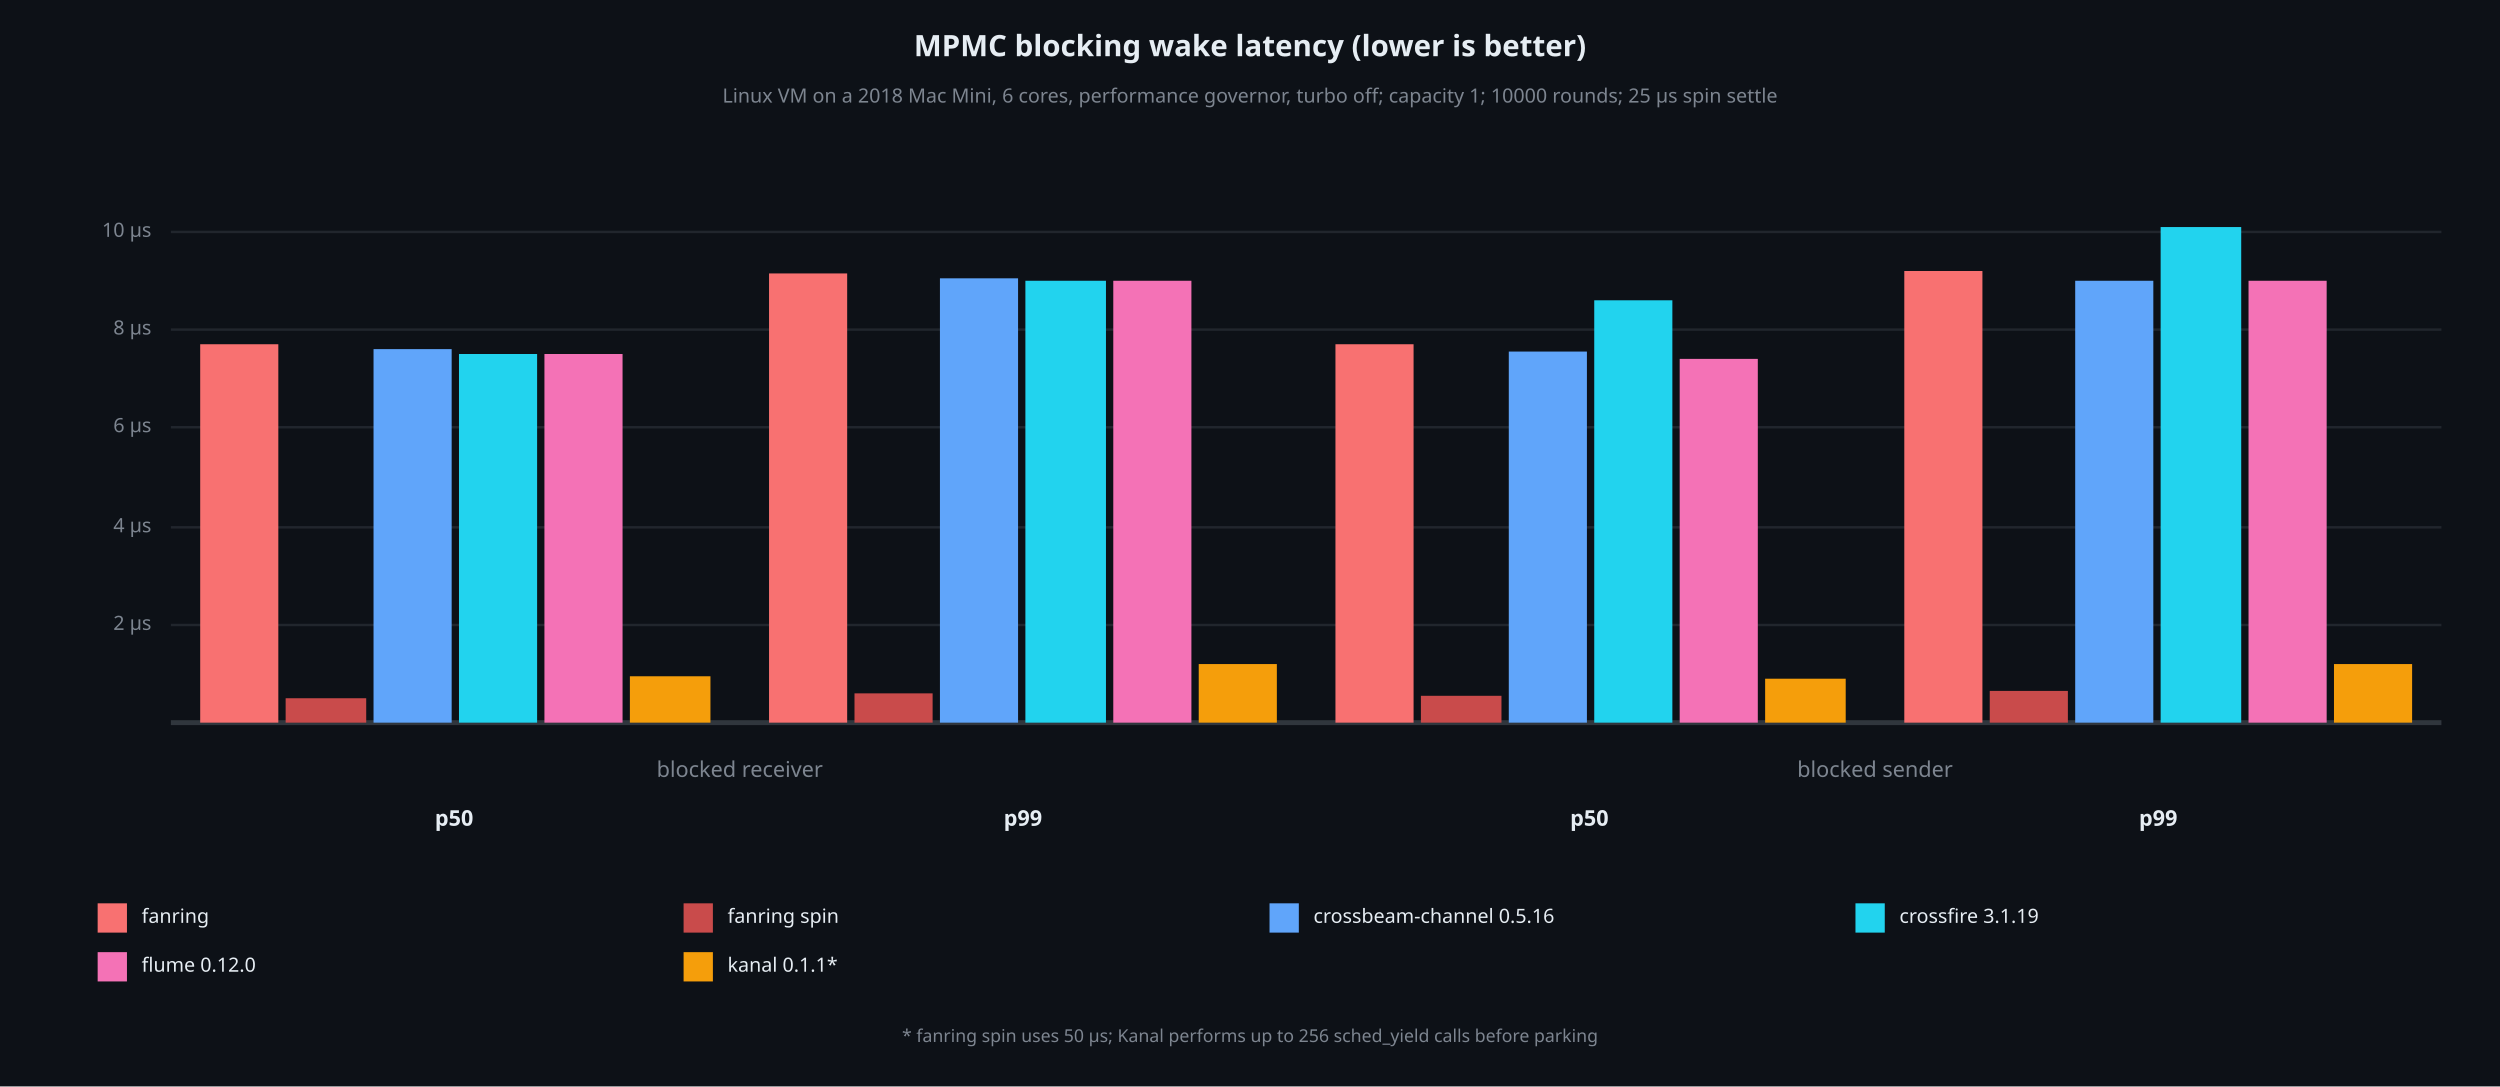
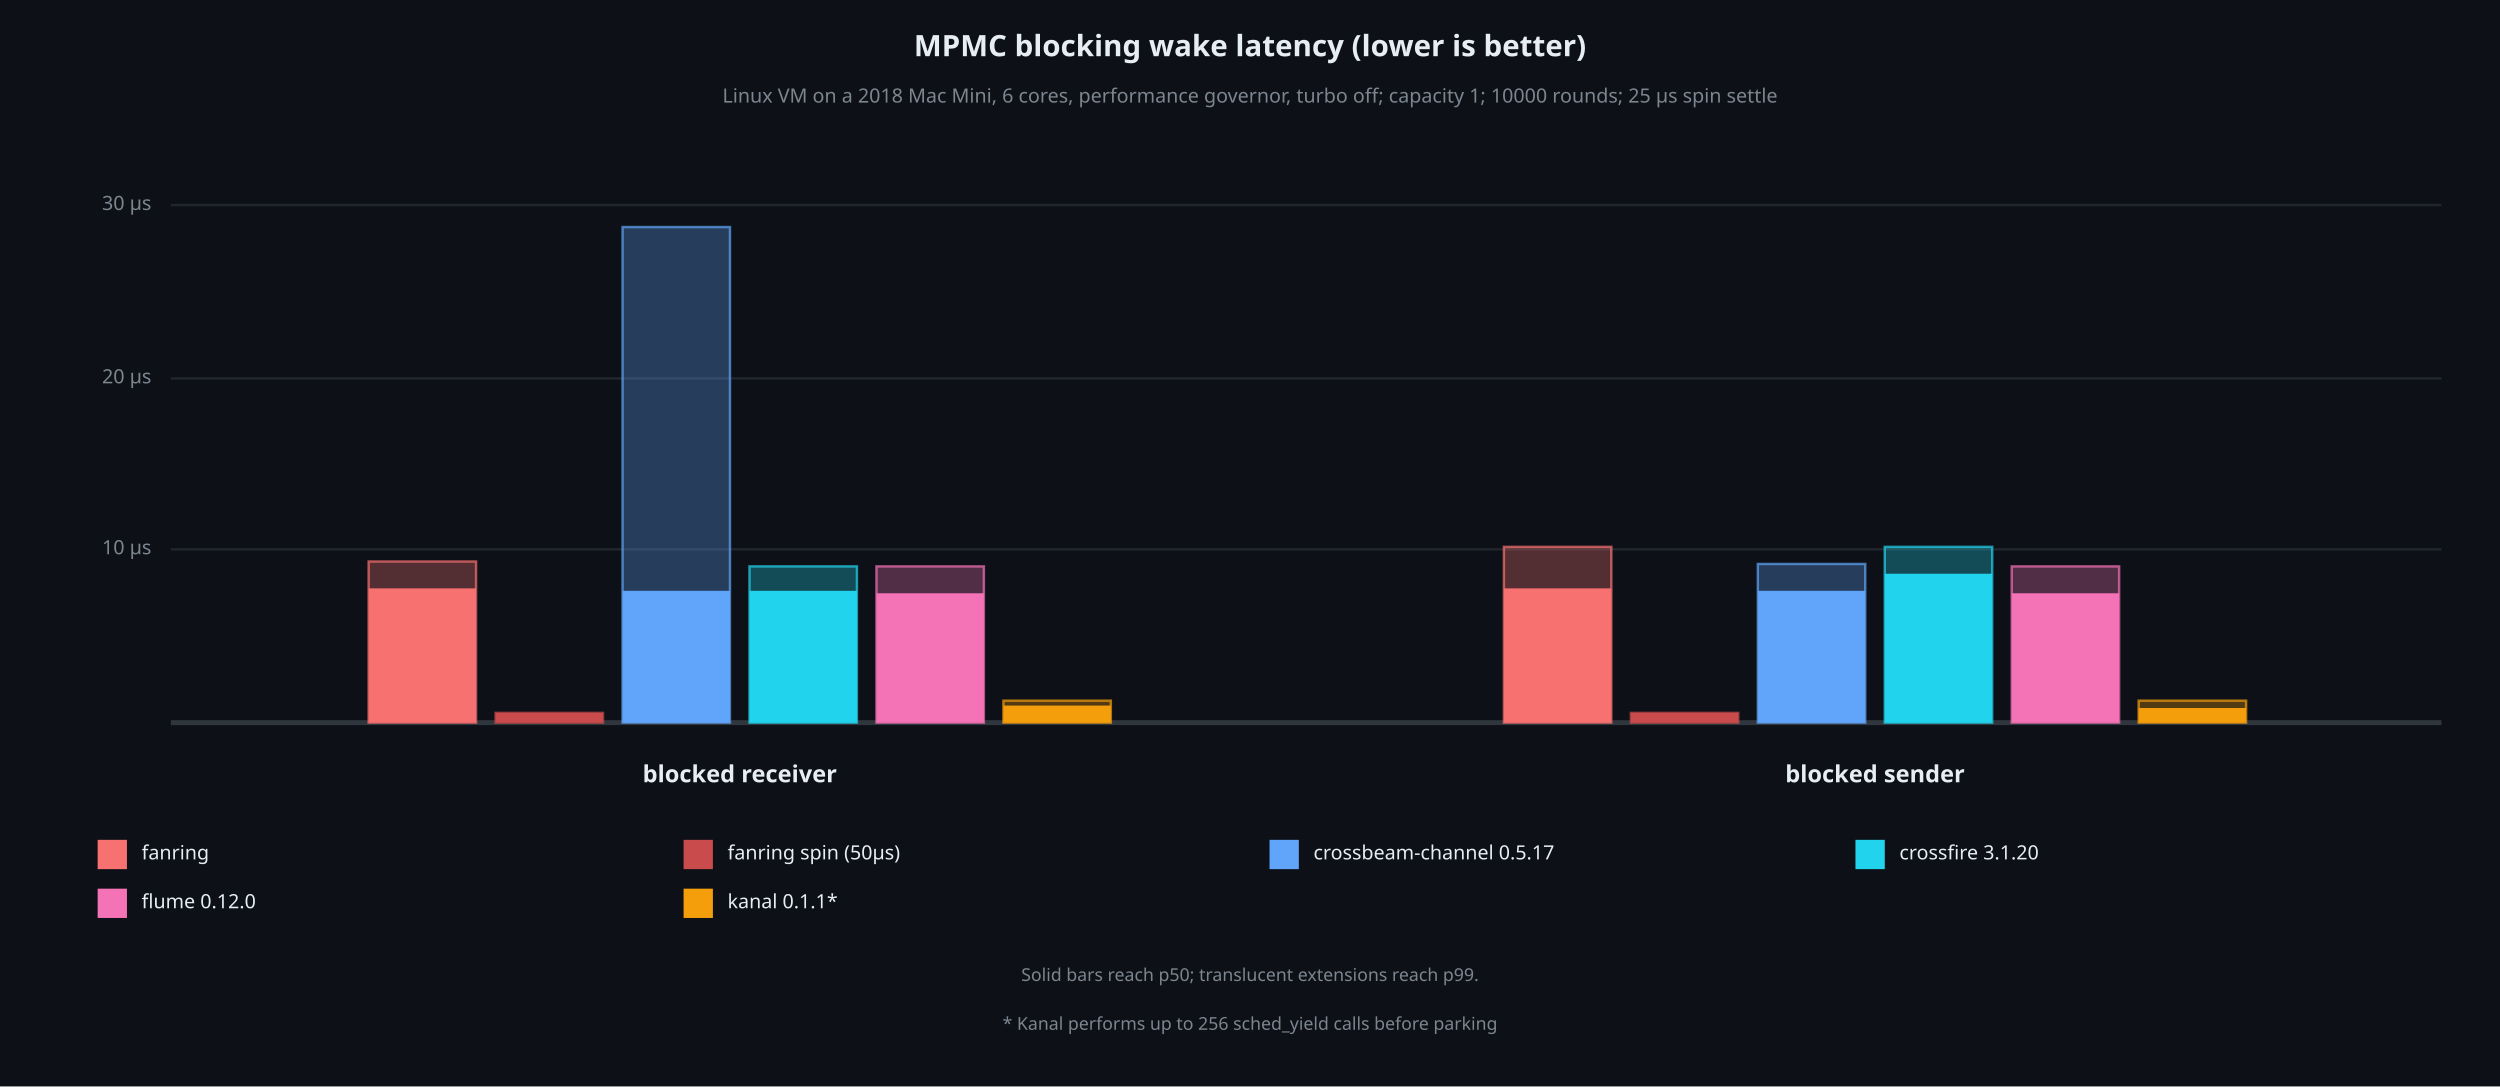
<svg xmlns="http://www.w3.org/2000/svg" viewBox="0 0 1024 445" font-family="system-ui, -apple-system, sans-serif">
  <rect x="0" y="0" width="1024" height="445" opacity="1" fill="#0D1117" stroke="none" />
  <text x="512" y="20" dy="0.5ex" text-anchor="middle" font-family="sans-serif" font-size="12.097" opacity="1" fill="#E6EDF3" font-weight="bold">
MPMC blocking wake latency (lower is better)
</text>
  <text x="512" y="40" dy="0.5ex" text-anchor="middle" font-family="sans-serif" font-size="8.065" opacity="1" fill="#7D8590">
Linux VM on a 2018 Mac Mini, 6 cores, performance governor, turbo off; capacity 1; 10000 rounds; 25 µs spin settle
</text>
-   <polyline fill="none" opacity="1" stroke="#21262D" stroke-width="1" points="70,256 1000,256 " />
-   <text x="62" y="256" dy="0.5ex" text-anchor="end" font-family="sans-serif" font-size="8.065" opacity="1" fill="#7D8590">
- 2 µs
- </text>
-   <polyline fill="none" opacity="1" stroke="#21262D" stroke-width="1" points="70,216 1000,216 " />
-   <text x="62" y="216" dy="0.5ex" text-anchor="end" font-family="sans-serif" font-size="8.065" opacity="1" fill="#7D8590">
- 4 µs
- </text>
-   <polyline fill="none" opacity="1" stroke="#21262D" stroke-width="1" points="70,175 1000,175 " />
-   <text x="62" y="175" dy="0.5ex" text-anchor="end" font-family="sans-serif" font-size="8.065" opacity="1" fill="#7D8590">
- 6 µs
- </text>
-   <polyline fill="none" opacity="1" stroke="#21262D" stroke-width="1" points="70,135 1000,135 " />
-   <text x="62" y="135" dy="0.5ex" text-anchor="end" font-family="sans-serif" font-size="8.065" opacity="1" fill="#7D8590">
- 8 µs
- </text>
-   <polyline fill="none" opacity="1" stroke="#21262D" stroke-width="1" points="70,95 1000,95 " />
-   <text x="62" y="95" dy="0.5ex" text-anchor="end" font-family="sans-serif" font-size="8.065" opacity="1" fill="#7D8590">
+   <polyline fill="none" opacity="1" stroke="#21262D" stroke-width="1" points="70,225 1000,225 " />
+   <text x="62" y="225" dy="0.5ex" text-anchor="end" font-family="sans-serif" font-size="8.065" opacity="1" fill="#7D8590">
10 µs
</text>
+   <polyline fill="none" opacity="1" stroke="#21262D" stroke-width="1" points="70,155 1000,155 " />
+   <text x="62" y="155" dy="0.5ex" text-anchor="end" font-family="sans-serif" font-size="8.065" opacity="1" fill="#7D8590">
+ 20 µs
+ </text>
+   <polyline fill="none" opacity="1" stroke="#21262D" stroke-width="1" points="70,84 1000,84 " />
+   <text x="62" y="84" dy="0.5ex" text-anchor="end" font-family="sans-serif" font-size="8.065" opacity="1" fill="#7D8590">
+ 30 µs
+ </text>
  <polyline fill="none" opacity="1" stroke="#30363D" stroke-width="2" points="70,296 1000,296 " />
-   <rect x="82" y="141" width="32" height="155" opacity="1" fill="#F87171" stroke="none" />
-   <rect x="117" y="286" width="33" height="10" opacity="1" fill="#C94B4B" stroke="none" />
-   <rect x="153" y="143" width="32" height="153" opacity="1" fill="#60A5FA" stroke="none" />
-   <rect x="188" y="145" width="32" height="151" opacity="1" fill="#22D3EE" stroke="none" />
-   <rect x="223" y="145" width="32" height="151" opacity="1" fill="#F472B6" stroke="none" />
-   <rect x="258" y="277" width="33" height="19" opacity="1" fill="#F59E0B" stroke="none" />
-   <text x="186" y="336" dy="0.5ex" text-anchor="middle" font-family="sans-serif" font-size="8.871" opacity="1" fill="#E6EDF3" font-weight="bold">
- p50
- </text>
-   <rect x="315" y="112" width="32" height="184" opacity="1" fill="#F87171" stroke="none" />
-   <rect x="350" y="284" width="32" height="12" opacity="1" fill="#C94B4B" stroke="none" />
-   <rect x="385" y="114" width="32" height="182" opacity="1" fill="#60A5FA" stroke="none" />
-   <rect x="420" y="115" width="33" height="181" opacity="1" fill="#22D3EE" stroke="none" />
-   <rect x="456" y="115" width="32" height="181" opacity="1" fill="#F472B6" stroke="none" />
-   <rect x="491" y="272" width="32" height="24" opacity="1" fill="#F59E0B" stroke="none" />
-   <text x="419" y="336" dy="0.5ex" text-anchor="middle" font-family="sans-serif" font-size="8.871" opacity="1" fill="#E6EDF3" font-weight="bold">
- p99
- </text>
-   <rect x="547" y="141" width="32" height="155" opacity="1" fill="#F87171" stroke="none" />
-   <rect x="582" y="285" width="33" height="11" opacity="1" fill="#C94B4B" stroke="none" />
-   <rect x="618" y="144" width="32" height="152" opacity="1" fill="#60A5FA" stroke="none" />
-   <rect x="653" y="123" width="32" height="173" opacity="1" fill="#22D3EE" stroke="none" />
-   <rect x="688" y="147" width="32" height="149" opacity="1" fill="#F472B6" stroke="none" />
-   <rect x="723" y="278" width="33" height="18" opacity="1" fill="#F59E0B" stroke="none" />
-   <text x="651" y="336" dy="0.5ex" text-anchor="middle" font-family="sans-serif" font-size="8.871" opacity="1" fill="#E6EDF3" font-weight="bold">
- p50
- </text>
-   <rect x="780" y="111" width="32" height="185" opacity="1" fill="#F87171" stroke="none" />
-   <rect x="815" y="283" width="32" height="13" opacity="1" fill="#C94B4B" stroke="none" />
-   <rect x="850" y="115" width="32" height="181" opacity="1" fill="#60A5FA" stroke="none" />
-   <rect x="885" y="93" width="33" height="203" opacity="1" fill="#22D3EE" stroke="none" />
-   <rect x="921" y="115" width="32" height="181" opacity="1" fill="#F472B6" stroke="none" />
-   <rect x="956" y="272" width="32" height="24" opacity="1" fill="#F59E0B" stroke="none" />
-   <text x="884" y="336" dy="0.5ex" text-anchor="middle" font-family="sans-serif" font-size="8.871" opacity="1" fill="#E6EDF3" font-weight="bold">
- p99
- </text>
-   <text x="303" y="316" dy="0.5ex" text-anchor="middle" font-family="sans-serif" font-size="8.871" opacity="1" fill="#7D8590">
+   <rect x="151" y="230" width="44" height="66" opacity="0.3" fill="#F87171" stroke="none" />
+   <rect x="151" y="230" width="44" height="66" opacity="0.7" fill="none" stroke="#F87171" />
+   <rect x="151" y="241" width="44" height="55" opacity="1" fill="#F87171" stroke="none" />
+   <rect x="203" y="292" width="44" height="4" opacity="0.3" fill="#C94B4B" stroke="none" />
+   <rect x="203" y="292" width="44" height="4" opacity="0.7" fill="none" stroke="#C94B4B" />
+   <rect x="203" y="292" width="44" height="4" opacity="1" fill="#C94B4B" stroke="none" />
+   <rect x="255" y="93" width="44" height="203" opacity="0.3" fill="#60A5FA" stroke="none" />
+   <rect x="255" y="93" width="44" height="203" opacity="0.7" fill="none" stroke="#60A5FA" />
+   <rect x="255" y="242" width="44" height="54" opacity="1" fill="#60A5FA" stroke="none" />
+   <rect x="307" y="232" width="44" height="64" opacity="0.3" fill="#22D3EE" stroke="none" />
+   <rect x="307" y="232" width="44" height="64" opacity="0.7" fill="none" stroke="#22D3EE" />
+   <rect x="307" y="242" width="44" height="54" opacity="1" fill="#22D3EE" stroke="none" />
+   <rect x="359" y="232" width="44" height="64" opacity="0.3" fill="#F472B6" stroke="none" />
+   <rect x="359" y="232" width="44" height="64" opacity="0.7" fill="none" stroke="#F472B6" />
+   <rect x="359" y="243" width="44" height="53" opacity="1" fill="#F472B6" stroke="none" />
+   <rect x="411" y="287" width="44" height="9" opacity="0.3" fill="#F59E0B" stroke="none" />
+   <rect x="411" y="287" width="44" height="9" opacity="0.7" fill="none" stroke="#F59E0B" />
+   <rect x="411" y="289" width="44" height="7" opacity="1" fill="#F59E0B" stroke="none" />
+   <text x="303" y="318" dy="0.5ex" text-anchor="middle" font-family="sans-serif" font-size="9.677" opacity="1" fill="#E6EDF3" font-weight="bold">
blocked receiver
</text>
-   <text x="768" y="316" dy="0.5ex" text-anchor="middle" font-family="sans-serif" font-size="8.871" opacity="1" fill="#7D8590">
+   <rect x="616" y="224" width="44" height="72" opacity="0.3" fill="#F87171" stroke="none" />
+   <rect x="616" y="224" width="44" height="72" opacity="0.7" fill="none" stroke="#F87171" />
+   <rect x="616" y="241" width="44" height="55" opacity="1" fill="#F87171" stroke="none" />
+   <rect x="668" y="292" width="44" height="4" opacity="0.3" fill="#C94B4B" stroke="none" />
+   <rect x="668" y="292" width="44" height="4" opacity="0.7" fill="none" stroke="#C94B4B" />
+   <rect x="668" y="292" width="44" height="4" opacity="1" fill="#C94B4B" stroke="none" />
+   <rect x="720" y="231" width="44" height="65" opacity="0.3" fill="#60A5FA" stroke="none" />
+   <rect x="720" y="231" width="44" height="65" opacity="0.7" fill="none" stroke="#60A5FA" />
+   <rect x="720" y="242" width="44" height="54" opacity="1" fill="#60A5FA" stroke="none" />
+   <rect x="772" y="224" width="44" height="72" opacity="0.3" fill="#22D3EE" stroke="none" />
+   <rect x="772" y="224" width="44" height="72" opacity="0.7" fill="none" stroke="#22D3EE" />
+   <rect x="772" y="235" width="44" height="61" opacity="1" fill="#22D3EE" stroke="none" />
+   <rect x="824" y="232" width="44" height="64" opacity="0.3" fill="#F472B6" stroke="none" />
+   <rect x="824" y="232" width="44" height="64" opacity="0.7" fill="none" stroke="#F472B6" />
+   <rect x="824" y="243" width="44" height="53" opacity="1" fill="#F472B6" stroke="none" />
+   <rect x="876" y="287" width="44" height="9" opacity="0.3" fill="#F59E0B" stroke="none" />
+   <rect x="876" y="287" width="44" height="9" opacity="0.7" fill="none" stroke="#F59E0B" />
+   <rect x="876" y="290" width="44" height="6" opacity="1" fill="#F59E0B" stroke="none" />
+   <text x="768" y="318" dy="0.5ex" text-anchor="middle" font-family="sans-serif" font-size="9.677" opacity="1" fill="#E6EDF3" font-weight="bold">
blocked sender
</text>
-   <rect x="40" y="370" width="12" height="12" opacity="1" fill="#F87171" stroke="none" />
-   <text x="58" y="376" dy="0.5ex" text-anchor="start" font-family="sans-serif" font-size="8.065" opacity="1" fill="#E6EDF3">
+   <rect x="40" y="344" width="12" height="12" opacity="1" fill="#F87171" stroke="none" />
+   <text x="58" y="350" dy="0.5ex" text-anchor="start" font-family="sans-serif" font-size="8.065" opacity="1" fill="#E6EDF3">
fanring
</text>
-   <rect x="280" y="370" width="12" height="12" opacity="1" fill="#C94B4B" stroke="none" />
-   <text x="298" y="376" dy="0.5ex" text-anchor="start" font-family="sans-serif" font-size="8.065" opacity="1" fill="#E6EDF3">
- fanring spin
+   <rect x="280" y="344" width="12" height="12" opacity="1" fill="#C94B4B" stroke="none" />
+   <text x="298" y="350" dy="0.5ex" text-anchor="start" font-family="sans-serif" font-size="8.065" opacity="1" fill="#E6EDF3">
+ fanring spin (50μs)
</text>
-   <rect x="520" y="370" width="12" height="12" opacity="1" fill="#60A5FA" stroke="none" />
-   <text x="538" y="376" dy="0.5ex" text-anchor="start" font-family="sans-serif" font-size="8.065" opacity="1" fill="#E6EDF3">
- crossbeam-channel 0.5.16
+   <rect x="520" y="344" width="12" height="12" opacity="1" fill="#60A5FA" stroke="none" />
+   <text x="538" y="350" dy="0.5ex" text-anchor="start" font-family="sans-serif" font-size="8.065" opacity="1" fill="#E6EDF3">
+ crossbeam-channel 0.5.17
</text>
-   <rect x="760" y="370" width="12" height="12" opacity="1" fill="#22D3EE" stroke="none" />
-   <text x="778" y="376" dy="0.5ex" text-anchor="start" font-family="sans-serif" font-size="8.065" opacity="1" fill="#E6EDF3">
- crossfire 3.1.19
+   <rect x="760" y="344" width="12" height="12" opacity="1" fill="#22D3EE" stroke="none" />
+   <text x="778" y="350" dy="0.5ex" text-anchor="start" font-family="sans-serif" font-size="8.065" opacity="1" fill="#E6EDF3">
+ crossfire 3.1.20
</text>
-   <rect x="40" y="390" width="12" height="12" opacity="1" fill="#F472B6" stroke="none" />
-   <text x="58" y="396" dy="0.5ex" text-anchor="start" font-family="sans-serif" font-size="8.065" opacity="1" fill="#E6EDF3">
+   <rect x="40" y="364" width="12" height="12" opacity="1" fill="#F472B6" stroke="none" />
+   <text x="58" y="370" dy="0.5ex" text-anchor="start" font-family="sans-serif" font-size="8.065" opacity="1" fill="#E6EDF3">
flume 0.12.0
</text>
-   <rect x="280" y="390" width="12" height="12" opacity="1" fill="#F59E0B" stroke="none" />
-   <text x="298" y="396" dy="0.5ex" text-anchor="start" font-family="sans-serif" font-size="8.065" opacity="1" fill="#E6EDF3">
+   <rect x="280" y="364" width="12" height="12" opacity="1" fill="#F59E0B" stroke="none" />
+   <text x="298" y="370" dy="0.5ex" text-anchor="start" font-family="sans-serif" font-size="8.065" opacity="1" fill="#E6EDF3">
kanal 0.1.1*
</text>
-   <text x="512" y="425" dy="0.5ex" text-anchor="middle" font-family="sans-serif" font-size="7.258" opacity="1" fill="#7D8590">
- * fanring spin uses 50 µs; Kanal performs up to 256 sched_yield calls before parking
+   <text x="512" y="400" dy="0.5ex" text-anchor="middle" font-family="sans-serif" font-size="7.258" opacity="1" fill="#7D8590">
+ Solid bars reach p50; translucent extensions reach p99.
+ </text>
+   <text x="512" y="420" dy="0.5ex" text-anchor="middle" font-family="sans-serif" font-size="7.258" opacity="1" fill="#7D8590">
+ * Kanal performs up to 256 sched_yield calls before parking
</text>
</svg>
